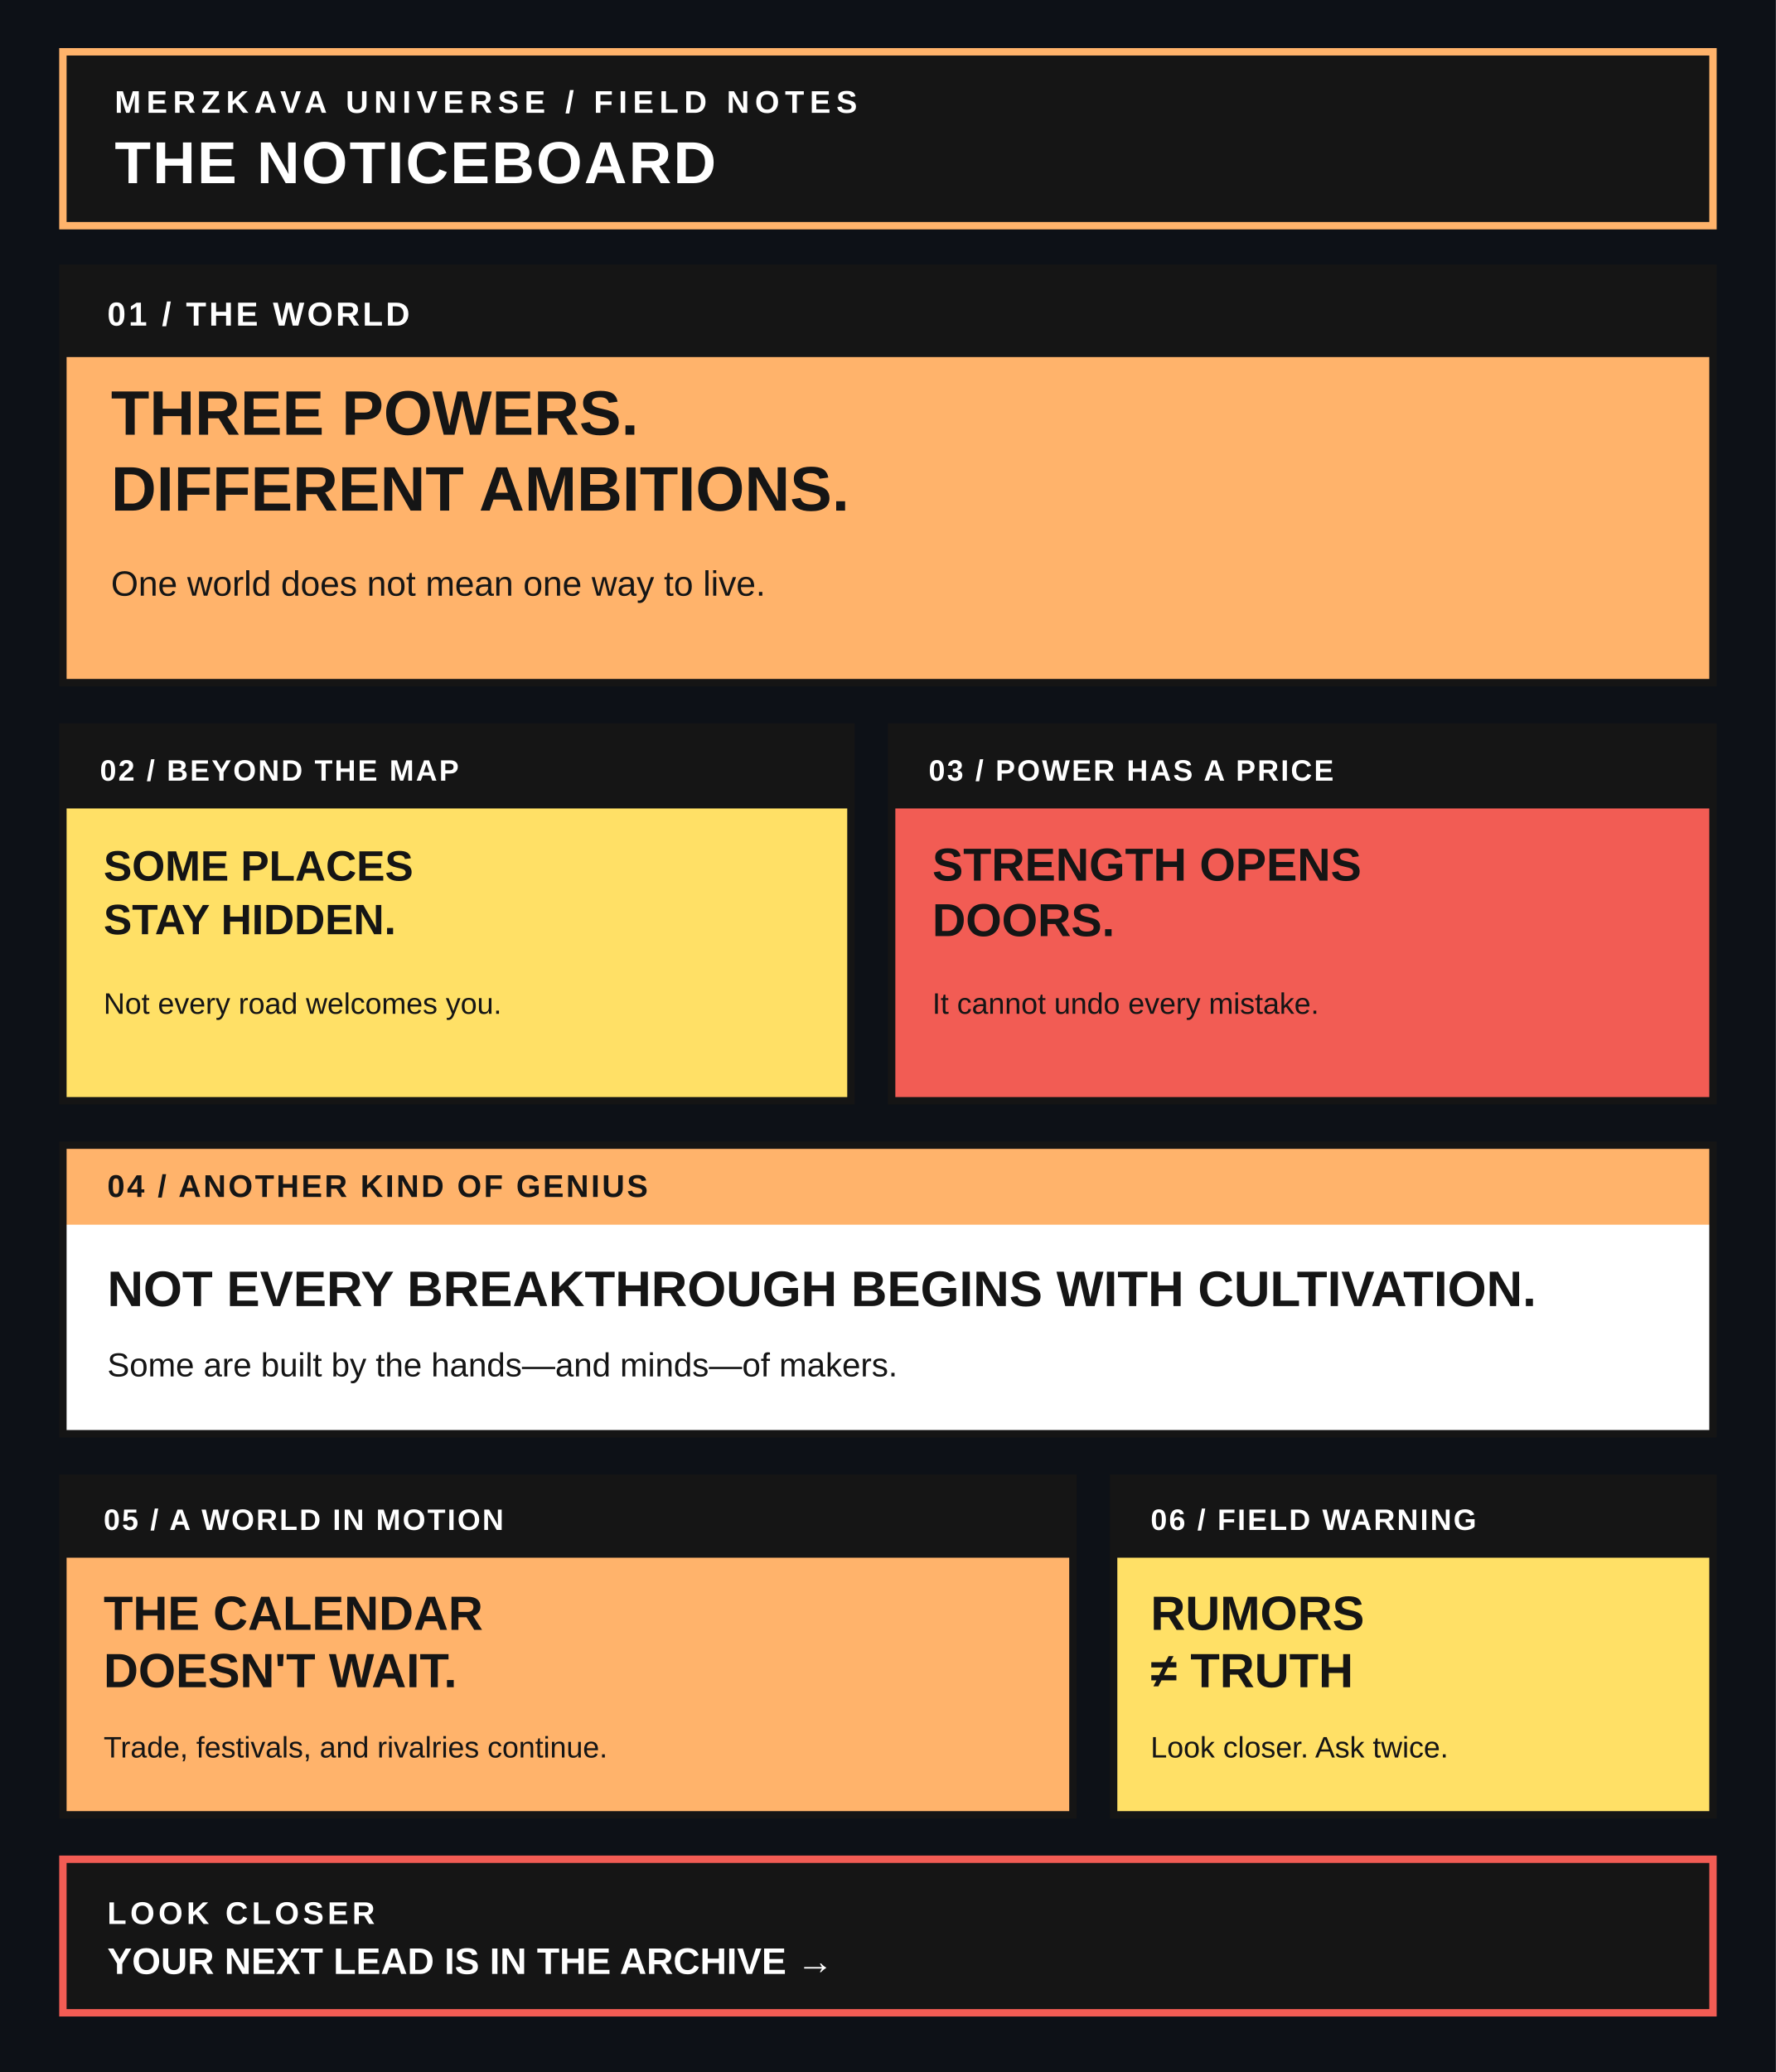
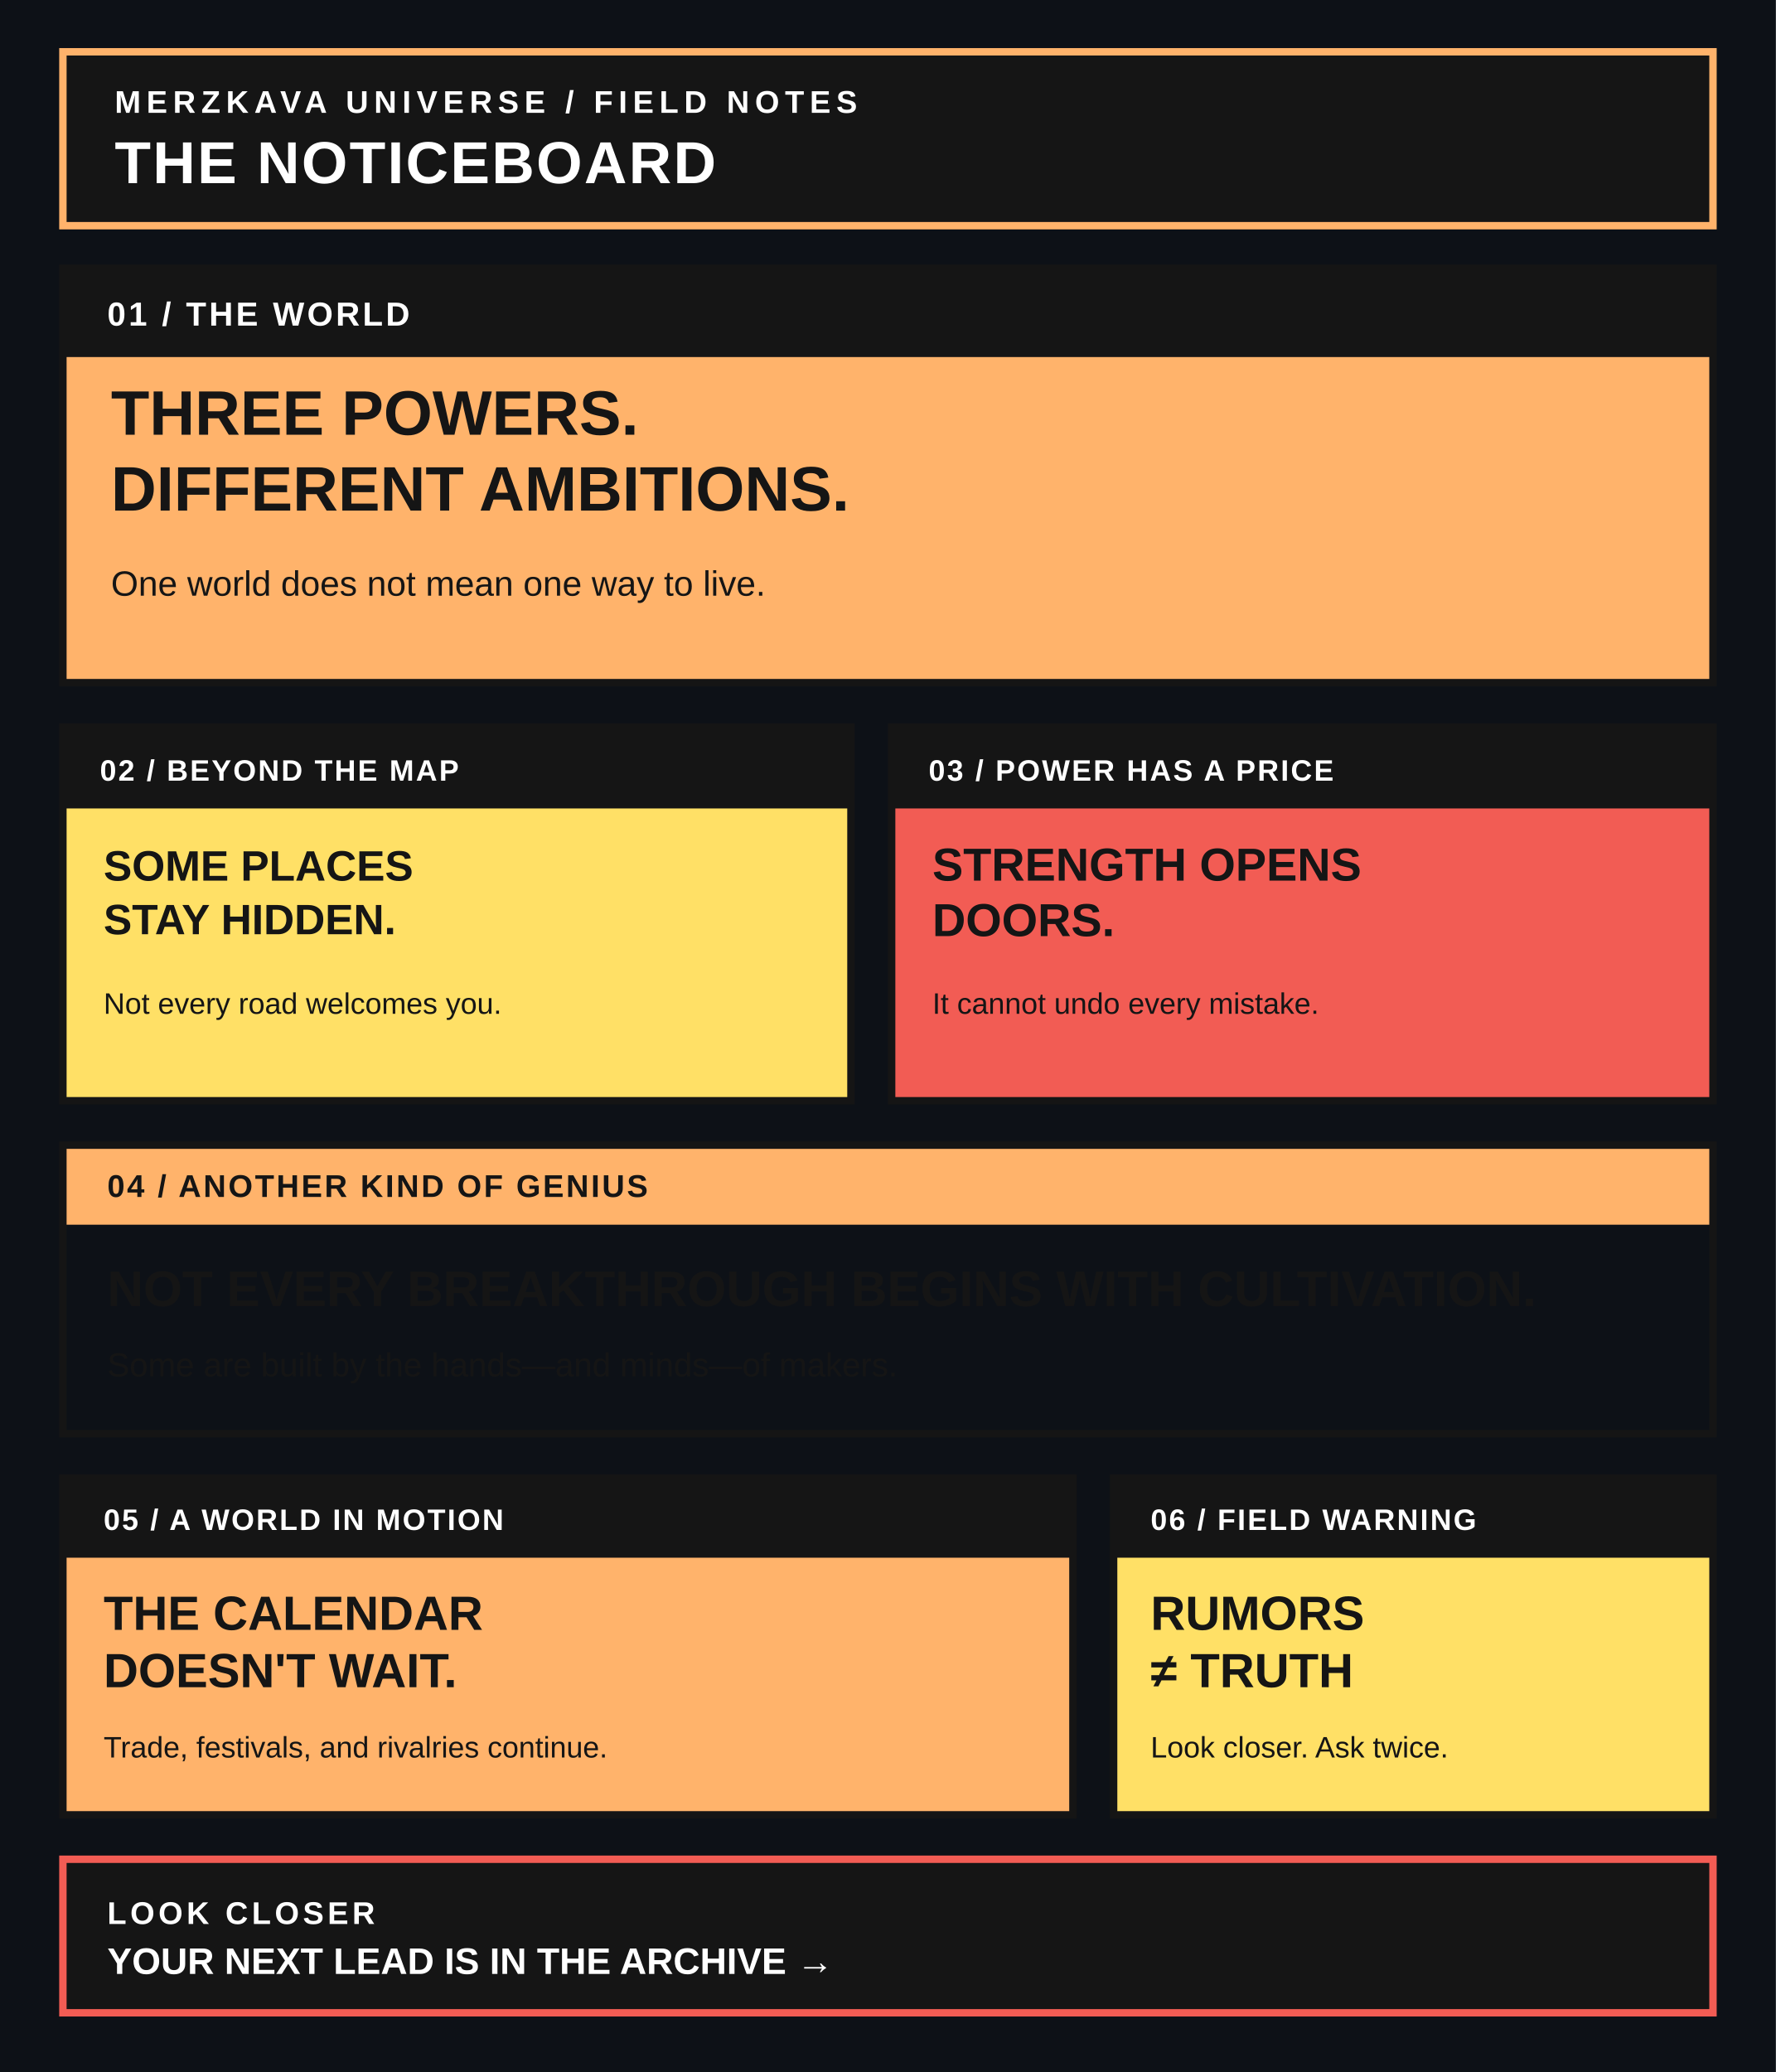
<svg xmlns="http://www.w3.org/2000/svg" width="960" height="1120" viewBox="0 0 960 1120" role="img" aria-labelledby="title desc">
  <rect width="960" height="1120" fill="#0D1117" />
  <g font-family="Arial, Helvetica, sans-serif">
    <rect x="34" y="28" width="892" height="94" rx="3" fill="#151515" />
    <path d="M34 28H926V122H34Z" fill="none" stroke="#FFB36B" stroke-width="4" />
    <text x="62" y="61" fill="#FFFFFF" font-size="17" font-weight="700" letter-spacing="3">MERZKAVA UNIVERSE / FIELD NOTES</text>
    <text x="62" y="99" fill="#FFFFFF" font-size="32" font-weight="900" letter-spacing="1">THE NOTICEBOARD</text>
    <rect x="34" y="145" width="892" height="224" rx="3" fill="#FFB36B" />
    <rect x="34" y="145" width="892" height="48" fill="#151515" />
    <path d="M34 145H926V369H34Z" fill="none" stroke="#151515" stroke-width="4" />
    <text x="58" y="176" fill="#FFFFFF" font-size="18" font-weight="700" letter-spacing="1.5">01 / THE WORLD</text>
    <text x="60" y="235" fill="#151515" font-size="34" font-weight="900">THREE POWERS.</text>
    <text x="60" y="276" fill="#151515" font-size="34" font-weight="900">DIFFERENT AMBITIONS.</text>
    <text x="60" y="322" fill="#151515" font-size="19">One world does not mean one way to live.</text>
    <rect x="34" y="393" width="426" height="202" rx="3" fill="#FFE066" />
    <rect x="34" y="393" width="426" height="44" fill="#151515" />
    <path d="M34 393H460V595H34Z" fill="none" stroke="#151515" stroke-width="4" />
    <text x="54" y="422" fill="#FFFFFF" font-size="16" font-weight="800" letter-spacing="1">02 / BEYOND THE MAP</text>
    <text x="56" y="476" fill="#151515" font-size="23" font-weight="900">SOME PLACES</text>
    <text x="56" y="505" fill="#151515" font-size="23" font-weight="900">STAY HIDDEN.</text>
    <text x="56" y="548" fill="#151515" font-size="16">Not every road welcomes you.</text>
    <rect x="482" y="393" width="444" height="202" rx="3" fill="#F25C54" />
    <rect x="482" y="393" width="444" height="44" fill="#151515" />
    <path d="M482 393H926V595H482Z" fill="none" stroke="#151515" stroke-width="4" />
    <text x="502" y="422" fill="#FFFFFF" font-size="16" font-weight="800" letter-spacing="1">03 / POWER HAS A PRICE</text>
    <text x="504" y="476" fill="#151515" font-size="25" font-weight="900">STRENGTH OPENS</text>
    <text x="504" y="506" fill="#151515" font-size="25" font-weight="900">DOORS.</text>
    <text x="504" y="548" fill="#151515" font-size="16">It cannot undo every mistake.</text>
-     <rect x="34" y="619" width="892" height="156" rx="3" fill="#FFFFFF" />
    <rect x="34" y="619" width="892" height="43" fill="#FFB36B" />
    <path d="M34 619H926V775H34Z" fill="none" stroke="#151515" stroke-width="4" />
    <text x="58" y="647" fill="#151515" font-size="17" font-weight="800" letter-spacing="1.2">04 / ANOTHER KIND OF GENIUS</text>
    <text x="58" y="706" fill="#151515" font-size="27" font-weight="900">NOT EVERY BREAKTHROUGH BEGINS WITH CULTIVATION.</text>
    <text x="58" y="744" fill="#151515" font-size="18">Some are built by the hands—and minds—of makers.</text>
    <rect x="34" y="799" width="546" height="182" rx="3" fill="#FFB36B" />
    <rect x="34" y="799" width="546" height="43" fill="#151515" />
    <path d="M34 799H580V981H34Z" fill="none" stroke="#151515" stroke-width="4" />
    <text x="56" y="827" fill="#FFFFFF" font-size="16" font-weight="800" letter-spacing="1">05 / A WORLD IN MOTION</text>
    <text x="56" y="881" fill="#151515" font-size="26" font-weight="900">THE CALENDAR</text>
    <text x="56" y="912" fill="#151515" font-size="26" font-weight="900">DOESN'T WAIT.</text>
    <text x="56" y="950" fill="#151515" font-size="16">Trade, festivals, and rivalries continue.</text>
    <rect x="602" y="799" width="324" height="182" rx="3" fill="#FFE066" />
    <rect x="602" y="799" width="324" height="43" fill="#151515" />
    <path d="M602 799H926V981H602Z" fill="none" stroke="#151515" stroke-width="4" />
    <text x="622" y="827" fill="#FFFFFF" font-size="16" font-weight="800" letter-spacing="1">06 / FIELD WARNING</text>
    <text x="622" y="881" fill="#151515" font-size="26" font-weight="900">RUMORS</text>
    <text x="622" y="912" fill="#151515" font-size="26" font-weight="900">≠ TRUTH</text>
    <text x="622" y="950" fill="#151515" font-size="16">Look closer. Ask twice.</text>
    <rect x="34" y="1005" width="892" height="83" rx="3" fill="#151515" />
    <path d="M34 1005H926V1088H34Z" fill="none" stroke="#F25C54" stroke-width="4" />
    <text x="58" y="1040" fill="#FFFFFF" font-size="17" font-weight="800" letter-spacing="2">LOOK CLOSER</text>
    <text x="58" y="1067" fill="#FFFFFF" font-size="20" font-weight="900">YOUR NEXT LEAD IS IN THE ARCHIVE →</text>
  </g>
</svg>
